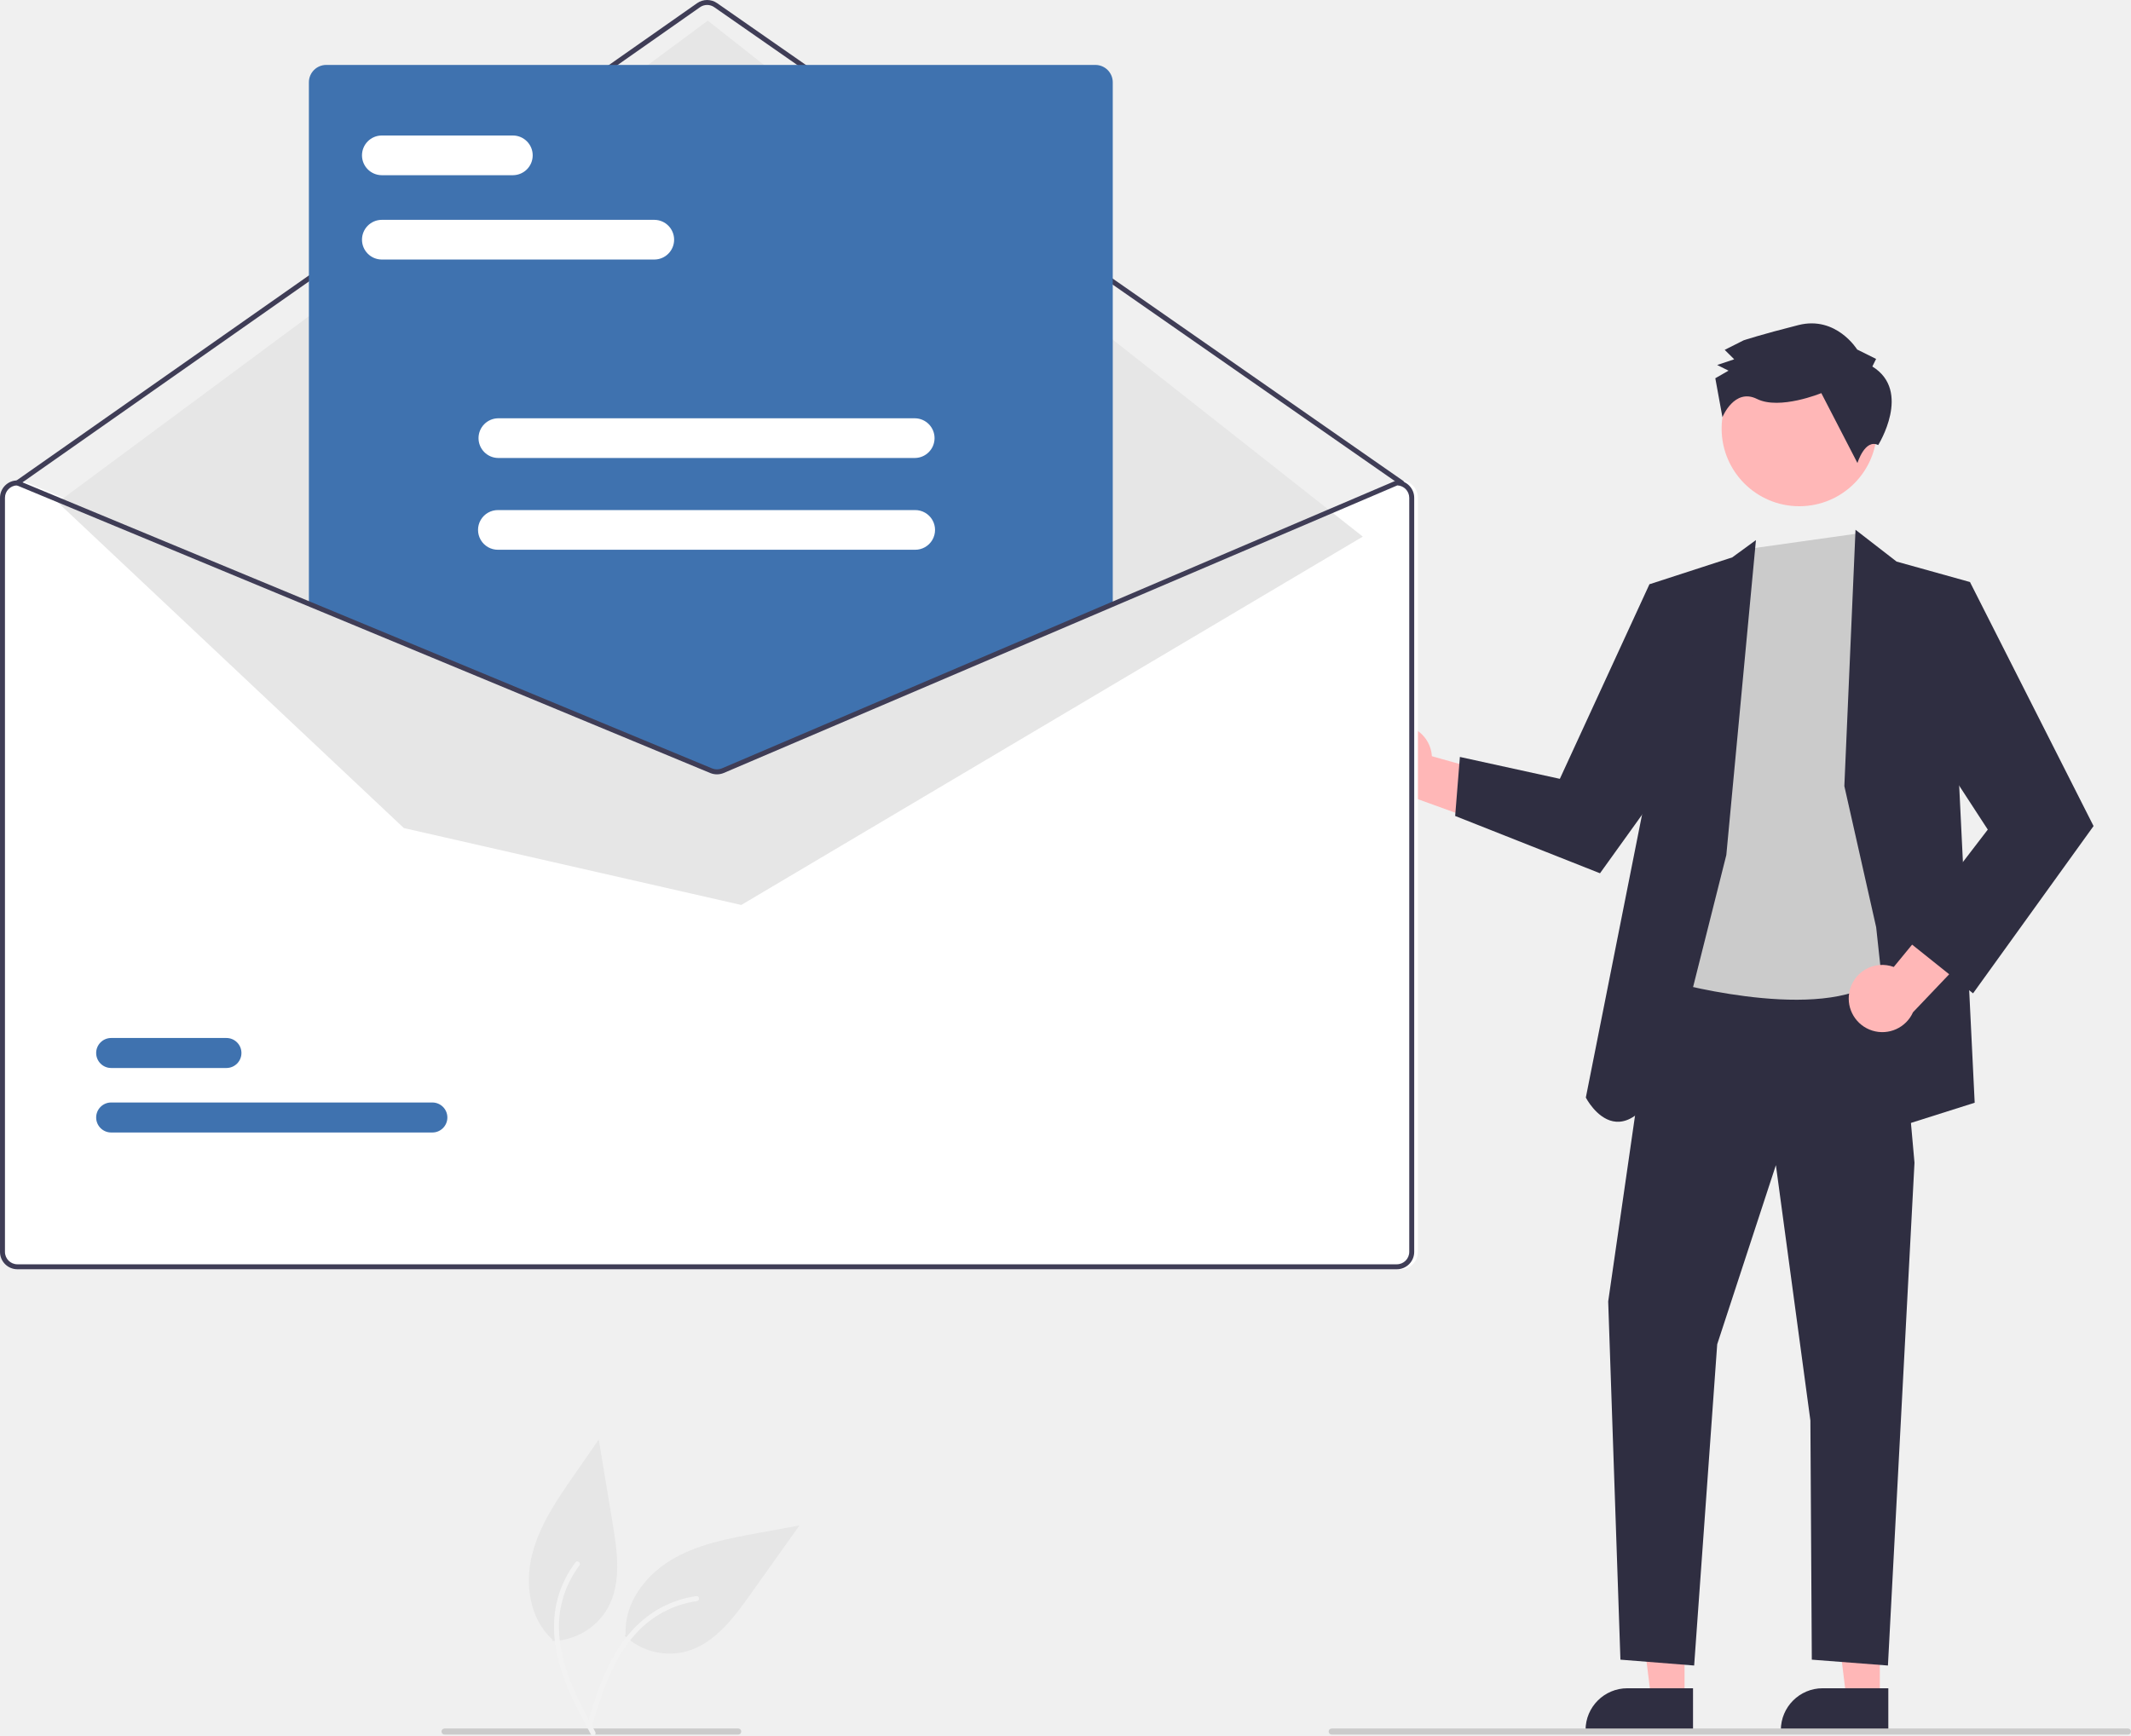
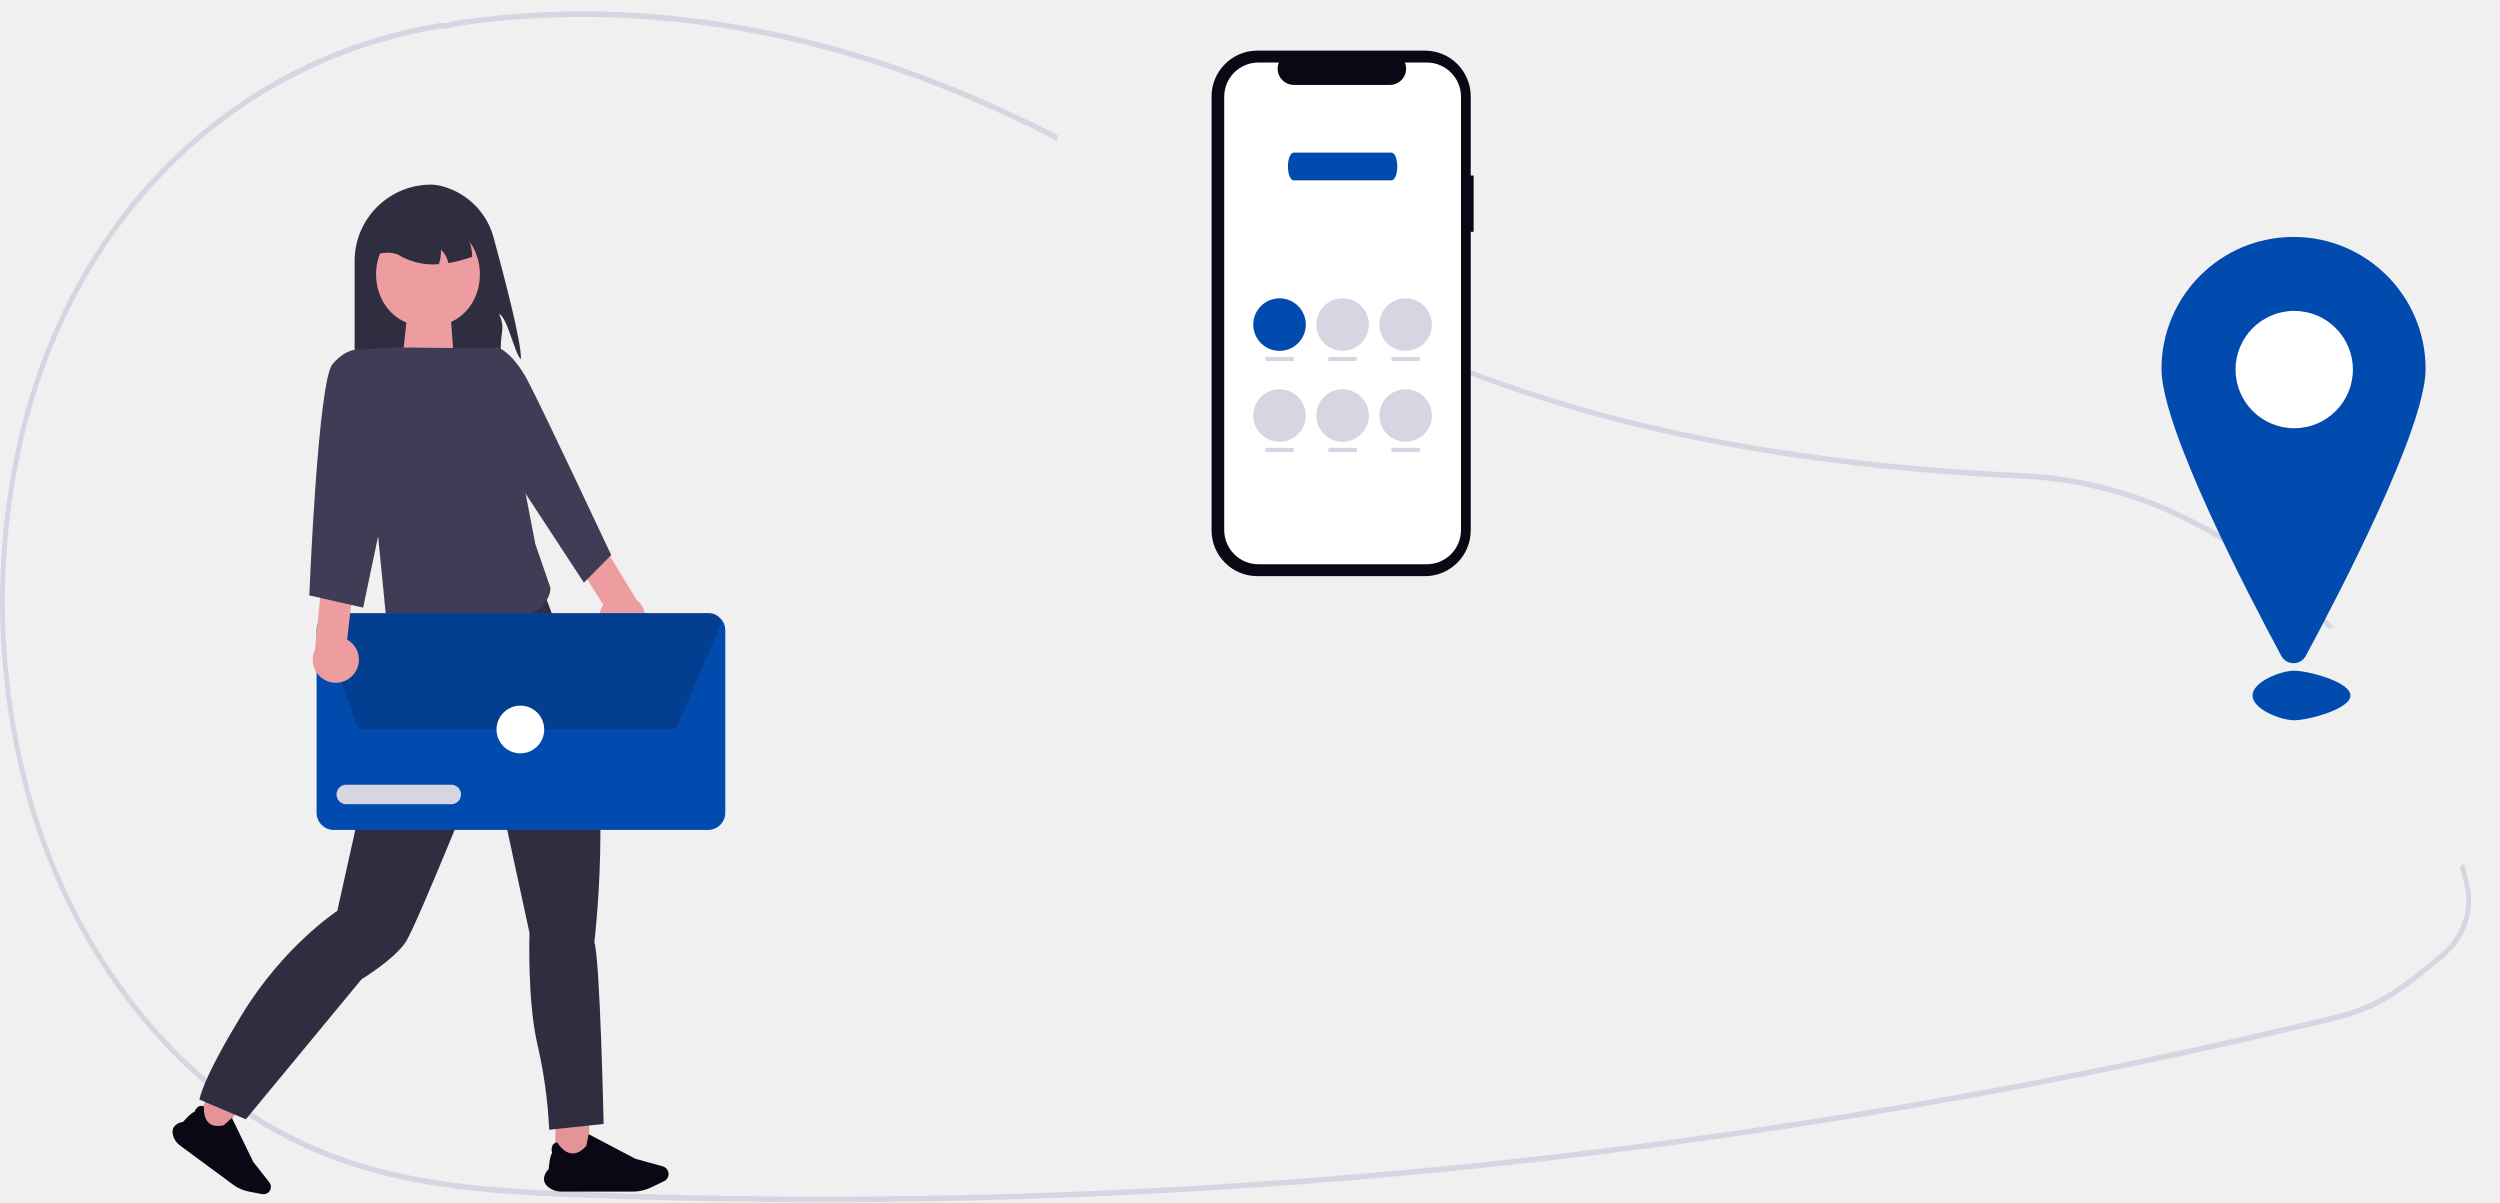
- <svg xmlns="http://www.w3.org/2000/svg" width="703.817" height="573.37" viewBox="0 0 703.817 573.37" role="img" artist="Katerina Limpitsouni" source="https://undraw.co/">
-   <path id="e77d6775-0d6e-4379-8bfc-a6b010ad5ee5-71" data-name="Path 461" d="M454.389,703.636a21.574,21.574,0,0,0,20.509,5.179c9.164-2.601,15.383-10.869,20.903-18.633l16.334-22.959-13.765,2.524c-9.899,1.815-20.044,3.72-28.665,8.914s-15.526,14.466-14.98,24.515" transform="translate(-248.0914 -163.3148)" fill="#e6e6e6" />
-   <path id="a925376f-81ed-452b-bc21-27b5ed1cb659-72" data-name="Path 462" d="M441.594,734.564c2.414-8.231,4.842-16.575,9.104-24.077,3.785-6.662,8.958-12.507,15.781-16.142a35.246,35.246,0,0,1,11.605-3.775c1.058-.149,1.231,1.498.177,1.647a33.507,33.507,0,0,0-18.638,9.166c-5.637,5.515-9.334,12.626-12.068,19.944-1.655,4.425-2.991,8.958-4.32,13.49a.854.854,0,0,1-.946.693.833.833,0,0,1-.693-.946Z" transform="translate(-248.0914 -163.3148)" fill="#f2f2f2" />
-   <path d="M707.405,403.053a11.039,11.039,0,0,1,13.605,10.07l37.764,10.616-15.409,13.346-33.499-12.127a11.099,11.099,0,0,1-2.461-21.905Z" transform="translate(-248.0914 -163.3148)" fill="#ffb7b7" />
-   <polygon points="556.357 561.294 545.349 561.293 540.112 518.835 556.359 518.836 556.357 561.294" fill="#ffb7b7" />
-   <path d="M807.255,735.279l-35.494-.001v-.449A13.816,13.816,0,0,1,785.577,721.014h.001l21.678.001Z" transform="translate(-248.0914 -163.3148)" fill="#2f2e41" />
-   <polygon points="620.859 561.294 609.851 561.293 604.614 518.835 620.86 518.836 620.859 561.294" fill="#ffb7b7" />
-   <path d="M871.757,735.279l-35.494-.001v-.449a13.816,13.816,0,0,1,13.815-13.815h.001l21.678.001Z" transform="translate(-248.0914 -163.3148)" fill="#2f2e41" />
-   <polygon points="547.363 317.603 531.148 429.917 535.188 548.251 559.537 550.19 567.151 444.067 586.533 384.893 597.928 469.245 598.396 548.251 623.539 550.19 632.308 384.09 625.858 311.854 547.363 317.603" fill="#2f2e41" />
-   <circle cx="594.261" cy="141.578" r="25.651" fill="#ffb7b7" />
-   <path d="M826.542,344.496,798.223,487.162s47.678,13.684,68.565,1.051,11.527-51.631,11.527-51.631l-3.825-66.358-7.069-16.781-5.998-13.852Z" transform="translate(-248.0914 -163.3148)" fill="#cbcbcb" />
-   <path d="M818.253,445.764l9.783-104.037-7.823,5.712L792.858,356.322l-1.872,73.246L771.851,525.888s13.677,26.688,30.627-17.464Z" transform="translate(-248.0914 -163.3148)" fill="#2f2e41" />
-   <polygon points="557.931 203.962 544.767 193.007 515.18 257.279 482.164 250.047 480.604 269.546 528.44 288.477 561.038 243.095 557.931 203.962" fill="#2f2e41" />
-   <polygon points="609.144 259.677 612.831 175.005 626.399 185.512 650.63 192.266 647.077 259.677 652.19 364.277 626.786 372.323 619.655 306.32 609.144 259.677" fill="#2f2e41" />
-   <path d="M858.866,491.152a11.039,11.039,0,0,1,14.688-8.412l24.896-30.315,6.029,19.473L879.913,497.7a11.099,11.099,0,0,1-21.047-6.548Z" transform="translate(-248.0914 -163.3148)" fill="#ffb7b7" />
-   <polygon points="634.407 201.665 650.63 192.266 691.451 272.878 651.652 328.143 628.952 309.993 656.516 274.048 631.394 235.44 634.407 201.665" fill="#2f2e41" />
-   <path d="M866.478,284.385l1.244-2.503-6.257-3.109s-6.903-11.232-19.394-8.075-18.111,5.045-18.111,5.045l-6.242,3.141,3.133,3.117-5.62,1.889,3.754,1.865-4.368,2.511,2.352,12.871s3.906-9.762,11.415-6.032,21.243-1.929,21.243-1.929l11.932,23.093s2.462-8.095,6.851-5.937C868.41,310.334,879.623,292.477,866.478,284.385Z" transform="translate(-248.0914 -163.3148)" fill="#2f2e41" />
-   <path d="M710.664,322.019h-.164l-94.071,40.169-128.709,54.96a4.151,4.151,0,0,1-3.18.016L351.75,362.073l-96.382-39.989-.147-.066h-.164a5.742,5.742,0,0,0-5.736,5.736V576.864a5.742,5.742,0,0,0,5.736,5.736H710.664a5.742,5.742,0,0,0,5.736-5.736V327.755A5.742,5.742,0,0,0,710.664,322.019Z" transform="translate(-248.0914 -163.3148)" fill="#fff" />
-   <path d="M711.073,323.658a.817.817,0,0,1-.468-.147L483.982,165.685a4.11,4.11,0,0,0-4.694.008L254.298,323.51a.82.82,0,0,1-.941-1.342L478.347,164.351a5.754,5.754,0,0,1,6.572-.011L711.542,322.166a.82.82,0,0,1-.469,1.492Z" transform="translate(-248.0914 -163.3148)" fill="#3f3d56" />
-   <polygon points="19.063 165.938 233.765 6.817 450.097 177.26 244.827 298.946 133.384 273.544 19.063 165.938" fill="#e6e6e6" />
-   <path d="M390.883,537.422H284.815a4.955,4.955,0,1,1-.015-9.911H390.883a4.955,4.955,0,1,1,.015,9.911Z" transform="translate(-248.0914 -163.3148)" fill="#3f72af" />
-   <path d="M322.869,516.116H284.815a4.955,4.955,0,1,1-.015-9.911h38.07a4.955,4.955,0,0,1,.015,9.911h-.015Z" transform="translate(-248.0914 -163.3148)" fill="#3f72af" />
-   <path d="M484.876,417.881a6.199,6.199,0,0,1-2.351-.461L350.111,362.478V190.499a5.743,5.743,0,0,1,5.736-5.736H609.873a5.743,5.743,0,0,1,5.736,5.736V362.598l-.249.106-128.062,54.689A6.241,6.241,0,0,1,484.876,417.881Z" transform="translate(-248.0914 -163.3148)" fill="#3f72af" />
-   <path d="M709.435,322.019h-.164l-94.071,40.169-128.709,54.96a4.151,4.151,0,0,1-3.18.016l-132.79-55.091-96.382-39.989-.147-.066h-.164a5.742,5.742,0,0,0-5.736,5.736V576.864a5.742,5.742,0,0,0,5.736,5.736H709.435a5.742,5.742,0,0,0,5.736-5.736V327.755A5.742,5.742,0,0,0,709.435,322.019Zm4.097,254.845a4.099,4.099,0,0,1-4.097,4.097H253.827a4.099,4.099,0,0,1-4.097-4.097V327.755a4.106,4.106,0,0,1,3.942-4.097l96.849,40.185,132.159,54.837a5.835,5.835,0,0,0,4.458-.025l128.061-54.689L709.599,323.658a4.11,4.11,0,0,1,3.933,4.097Z" transform="translate(-248.0914 -163.3148)" fill="#3f3d56" />
-   <path d="M464.262,249.049H374.123a6.556,6.556,0,0,1,0-13.111h90.138a6.556,6.556,0,0,1,0,13.111Z" transform="translate(-248.0914 -163.3148)" fill="#fff" />
-   <path d="M417.554,221.188H374.123a6.556,6.556,0,0,1,0-13.111h43.43a6.556,6.556,0,0,1,0,13.111Z" transform="translate(-248.0914 -163.3148)" fill="#fff" />
-   <path d="M550.277,314.604H412.611a6.556,6.556,0,0,1,0-13.111H550.277a6.556,6.556,0,0,1,0,13.111Z" transform="translate(-248.0914 -163.3148)" fill="#fff" />
-   <path d="M550.277,344.924H412.611a6.556,6.556,0,1,1,0-13.111H550.277a6.556,6.556,0,1,1,0,13.111Z" transform="translate(-248.0914 -163.3148)" fill="#fff" />
-   <path d="M950.909,736.315h-263a1,1,0,0,1,0-2h263a1,1,0,0,1,0,2Z" transform="translate(-248.0914 -163.3148)" fill="#cbcbcb" />
-   <path d="M491.909,736.315h-97a1,1,0,1,1,0-2h97a1,1,0,0,1,0,2Z" transform="translate(-248.0914 -163.3148)" fill="#cbcbcb" />
-   <path id="e8398aff-523f-434a-af20-c024070a1d12-73" data-name="Path 461" d="M430.575,705.397a21.574,21.574,0,0,0,18.194-10.791c4.663-8.307,3.243-18.555,1.682-27.952l-4.609-27.797-7.98,11.497c-5.739,8.267-11.588,16.772-14.038,26.534s-.807,21.205,6.666,27.946" transform="translate(-248.0914 -163.3148)" fill="#e6e6e6" />
-   <path id="e2bc4c04-3c78-4f76-9d7c-3717db50fbca-74" data-name="Path 462" d="M443.313,736.348c-4.093-7.539-8.255-15.167-10.523-23.491-2.014-7.393-2.469-15.185-.193-22.574a35.246,35.246,0,0,1,5.566-10.86c.645-.852,1.929.194,1.288,1.043a33.507,33.507,0,0,0-6.752,19.642c-.108,7.885,2.285,15.534,5.507,22.651,1.947,4.305,4.196,8.46,6.45,12.611a.854.854,0,0,1-.182,1.158.833.833,0,0,1-1.158-.182Z" transform="translate(-248.0914 -163.3148)" fill="#f2f2f2" />
+ <svg xmlns="http://www.w3.org/2000/svg" width="960" height="461.66" viewBox="0 0 960 461.66" role="img" artist="Katerina Limpitsouni" source="https://undraw.co/">
+   <g transform="translate(-664 -334.249)">
+     <path d="M433.287,373.054c-2.541-2.438-5.14-16.034-8.385-17.414,2.425,5.36.664,6.779.651,12.661a39.8,39.8,0,0,1-1.161,9.913H369.435v-42.89a29.345,29.345,0,0,1,29.347-29.346,17.515,17.515,0,0,1,4.349.637,27.9,27.9,0,0,1,19.685,19.739C427.005,341.667,433.669,367.158,433.287,373.054Z" transform="translate(430.739 99.166)" fill="#2f2e41" />
+     <path d="M469.024,705.464q-43.451,0-86.772-1.556c-41.267-1.482-83.939-3.014-123.6-25.012-27.745-15.387-52.318-40.074-71.062-71.394a240.224,240.224,0,0,1-27.235-68.281,280.7,280.7,0,0,1,1.023-132.881A236,236,0,0,1,177.2,362.968c28.924-59.9,81.68-100.1,144.74-110.31a7.307,7.307,0,0,1,1.571-.034c.284.015.566.031.854.019l.371-.118a18.123,18.123,0,0,1,2.921-.75c97.256-14.479,200.069,14.817,297.317,84.716,75.192,54.053,174.844,83.16,304.648,88.984l1.843.1c36.135,2.076,71.088,16.973,101.084,43.084,29.607,25.771,51.838,60.155,64.287,99.435,1.531,4.789,2.934,9.774,4.17,14.816a27.953,27.953,0,0,1-7.451,26.506v.009l-.323.332c-.778.774-1.6,1.516-2.434,2.207l-.984.811c-8.3,6.833-14.847,12.231-22.689,16.424a69.758,69.758,0,0,1-16.552,6.249c-31.632,7.712-63.755,14.862-95.476,21.253-61.6,12.421-124.832,22.668-187.926,30.454a2435.954,2435.954,0,0,1-298.148,18.31ZM322.775,254.746a3.771,3.771,0,0,0-.579.039C259.725,264.9,207.469,304.709,178.831,364.012a233.626,233.626,0,0,0-15.668,42.941,278.247,278.247,0,0,0-1.01,131.7,237.918,237.918,0,0,0,26.971,67.628c18.56,31.013,42.881,55.452,70.336,70.677,39.306,21.8,81.777,23.326,122.851,24.8a2432.991,2432.991,0,0,0,384.663-16.742c63.053-7.782,126.24-18.021,187.8-30.435,31.7-6.386,63.8-13.53,95.411-21.238a68.018,68.018,0,0,0,16.154-6.1c7.683-4.108,14.173-9.454,22.389-16.223l.984-.81c.72-.594,1.426-1.23,2.1-1.89l.194-.2c6.752-6.8,9.377-15.783,7.2-24.631h0c-1.223-4.988-2.611-9.92-4.126-14.659-25.432-80.242-91.222-136.95-163.71-141.113l-1.833-.1c-59.293-2.661-111.179-10.031-158.616-22.534C714.3,390.164,664.862,367.7,623.988,338.314,527.11,268.682,424.727,239.5,327.9,253.906a16.608,16.608,0,0,0-2.661.69l-.669.187a10.06,10.06,0,0,1-1.14-.014c-.224-.012-.44-.023-.652-.023Z" transform="translate(511.12 90.445)" fill="#d6d6e3" />
+     <circle cx="54.75" cy="54.75" r="54.75" transform="translate(730.821 565.87)" fill="#f0f0f0" />
+     <circle cx="54.75" cy="54.75" r="54.75" transform="translate(1070.057 334.249)" fill="#f0f0f0" />
+     <rect width="12.972" height="17.173" transform="translate(877.257 762.847)" fill="#e49497" />
+     <path d="M130.489,433.06a4.241,4.241,0,0,1-1.773-2.983,5.464,5.464,0,0,1,1.834-3.942c.028-.394.431-5.317,1.338-6.2a4.29,4.29,0,0,1,.22-3.144,2.207,2.207,0,0,1,1.7-.931h.036l.019.028c.019.036,2.209,3.842,5.5,4.172,1.889.192,3.777-.779,5.62-2.888.064-.156.586-2.722.931-4.419V412.7l17.96,9.433,10.487,2.907a3.051,3.051,0,0,1,.5,5.689l-5.088,2.447a15.959,15.959,0,0,1-6.848,1.559H135.336a7.7,7.7,0,0,1-4.841-1.678Z" transform="translate(744.137 357.091)" fill="#090814" />
+     <rect width="11.98" height="11.98" transform="translate(747.61 771.227) rotate(-143.623)" fill="#e49497" />
+     <path d="M18.58,393a3.912,3.912,0,0,1,.31-3.192,5.021,5.021,0,0,1,3.523-1.922c.237-.279,3.234-3.709,4.387-3.87a3.937,3.937,0,0,1,1.879-2.219,2.02,2.02,0,0,1,1.77.245l.026.017v.034s-.465,4.065,1.8,6.122c1.3,1.177,3.234,1.49,5.758.931.136-.076,1.931-1.7,3.1-2.785l.051-.042,8.171,16.852,6.206,7.909a2.821,2.821,0,0,1,.051,3.413,2.852,2.852,0,0,1-2.793,1.1l-5.123-.973a14.773,14.773,0,0,1-5.953-2.591l-20.5-15.117a7.146,7.146,0,0,1-2.689-3.9Z" transform="translate(711.865 377.197)" fill="#090814" />
+     <path d="M937.122,536.366l-.89,4.448s-2.667,2.668-1.333,4,.889,7.559.889,7.559c-.746,11.35-15.577,75.133-18.229,87.59,0,0-20.452,13.343-36.458,39.57s-16.446,32.9-16.446,32.9L882.437,720l44.455-53.8s12.449-7.559,16.9-14.227S975.8,576.384,975.8,576.384l15.565,72.028s-.889,26.232,3.112,43.133A180.936,180.936,0,0,1,998.929,724l20.894-2.223s-1.333-63.136-3.557-69.806c0,0,9.337-76.919-9.337-107.6l-15.05-40.123-14.74-5.673Z" transform="translate(-124.04 44.067)" fill="#2f2e41" />
+     <path d="M9.694,57.01l1.943-18.228C-6.277,31.206-3.507.4,19.936,0c23.186.4,26.146,30.528,8.889,38.522L30.179,57.01Z" transform="translate(808.413 419.353)" fill="#ed9da0" />
+     <path d="M939.4,419.208l-39.177-.414-13.834.847,11.2,113.648s62-3.272,62.034-22.2l-5.8-16.816Z" transform="translate(-84.267 48.86)" fill="#3f3d56" />
+     <path d="M861.8,535.347a8.814,8.814,0,0,1-3.453-13.065l-10.736-17.041,8.764-9.05L871.2,520.469a8.861,8.861,0,0,1-9.4,14.879Z" transform="translate(37.315 44.209)" fill="#ed9da0" />
+     <path d="M861.557,423.676l7.691-5.068s5.935,1.331,12.248,13.472,31.769,66.425,31.769,66.425L902.8,509.126,874.886,466.54Z" transform="translate(-14.572 48.872)" fill="#3f3d56" />
+     <circle cx="54.75" cy="54.75" r="54.75" transform="translate(1514.5 574.458)" fill="#f0f0f0" />
+     <circle cx="9.151" cy="9.151" r="9.151" transform="translate(1190.519 476.72)" fill="#fff" />
+     <path d="M436.109,279.426c0,22.744-33.451,86.889-46.015,110.178a5.33,5.33,0,0,1-9.386,0c-12.564-23.289-46.015-87.432-46.015-110.178a50.708,50.708,0,1,1,101.416,0Z" transform="translate(1159.319 196.513)" fill="#024BAE" />
+     <ellipse cx="22.528" cy="22.528" rx="22.528" ry="22.528" transform="translate(1522.454 453.636)" fill="#fff" />
+     <path d="M9.52,0c5.253,0,21.586,4.259,21.586,9.512S14.773,19.023,9.52,19.023-6.492,14.765-6.492,9.512,4.266,0,9.52,0Z" transform="translate(1535.462 591.805)" fill="#024BAE" />
+     <path d="M405.326,335.946a9.8,9.8,0,0,0-2.864-5.192,13.37,13.37,0,0,1-.774,5.6,25.835,25.835,0,0,1-14.2-2.812c-3.289-2.232-7.475-2.038-12.351,0A18.057,18.057,0,0,1,393.2,315.487h3.223a18.062,18.062,0,0,1,18.059,18.056A53.769,53.769,0,0,1,405.326,335.946Z" transform="translate(430.838 99.331)" fill="#2f2e41" />
+     <g transform="translate(1129.245 353.689)">
+       <g transform="translate(0 0)">
+         <path d="M366.985,127.146h-1.11V96.771a17.58,17.58,0,0,0-17.58-17.58H283.942a17.58,17.58,0,0,0-17.58,17.58V263.41a17.58,17.58,0,0,0,17.58,17.581H348.3a17.581,17.581,0,0,0,17.581-17.581V148.767h1.11Z" transform="translate(-266.362 -79.19)" fill="#090814" />
+         <path d="M361.643,95.686h-8.4a6.237,6.237,0,0,1-5.776,8.593H310.6a6.237,6.237,0,0,1-5.776-8.593h-7.844a13.129,13.129,0,0,0-13.129,13.129V275.21a13.129,13.129,0,0,0,13.129,13.129h64.663a13.129,13.129,0,0,0,13.129-13.129V108.815a13.129,13.129,0,0,0-13.126-13.129Z" transform="translate(-278.998 -91.111)" fill="#fff" />
+       </g>
+       <circle cx="10.089" cy="10.089" r="10.089" transform="translate(16.008 95.111)" fill="#024BAE" />
+       <circle cx="10.089" cy="10.089" r="10.089" transform="translate(40.222 95.111)" fill="#d6d6e3" />
+       <circle cx="10.089" cy="10.089" r="10.089" transform="translate(64.437 95.111)" fill="#d6d6e3" />
+       <circle cx="10.089" cy="10.089" r="10.089" transform="translate(16.008 130.022)" fill="#d6d6e3" />
+       <circle cx="10.089" cy="10.089" r="10.089" transform="translate(40.222 130.022)" fill="#d6d6e3" />
+       <circle cx="10.089" cy="10.089" r="10.089" transform="translate(64.437 130.022)" fill="#d6d6e3" />
+       <path d="M849.335,189.5H838.966c-.187,0-.338-.355-.338-.793s.151-.793.338-.793h10.369c.187,0,.338.355.338.793s-.151.793-.338.793Z" transform="translate(-818.053 -70.299)" fill="#d6d6e3" />
+       <path d="M849.335,189.5H838.966c-.187,0-.338-.355-.338-.793s.151-.793.338-.793h10.369c.187,0,.338.355.338.793s-.151.793-.338.793Z" transform="translate(-793.839 -70.299)" fill="#d6d6e3" />
+       <path d="M849.335,189.5H838.966c-.187,0-.338-.355-.338-.793s.151-.793.338-.793h10.369c.187,0,.338.355.338.793s-.151.793-.338.793Z" transform="translate(-769.625 -70.299)" fill="#d6d6e3" />
+       <path d="M849.335,189.5H838.966c-.187,0-.338-.355-.338-.793s.151-.793.338-.793h10.369c.187,0,.338.355.338.793s-.151.793-.338.793Z" transform="translate(-818.053 -35.387)" fill="#d6d6e3" />
+       <path d="M849.335,189.5H838.966c-.187,0-.338-.355-.338-.793s.151-.793.338-.793h10.369c.187,0,.338.355.338.793s-.151.793-.338.793Z" transform="translate(-793.839 -35.387)" fill="#d6d6e3" />
+       <path d="M849.335,189.5H838.966c-.187,0-.338-.355-.338-.793s.151-.793.338-.793h10.369c.187,0,.338.355.338.793s-.151.793-.338.793Z" transform="translate(-769.625 -35.387)" fill="#d6d6e3" />
+       <path d="M211.45,231.132c-1.216,0-2.2,2.382-2.2,5.32s.986,5.32,2.2,5.32h37.6c1.216,0,2.2-2.382,2.2-5.32s-.986-5.32-2.2-5.32Z" transform="translate(-179.937 -191.968)" fill="#024BAE" />
+     </g>
+     <g transform="translate(785.572 569.688)">
+       <path d="M383.344,414.5H239.657a6.634,6.634,0,0,1-6.627-6.627V337.866a6.634,6.634,0,0,1,6.627-6.627H383.344a6.634,6.634,0,0,1,6.627,6.627v70.012a6.634,6.634,0,0,1-6.627,6.627Z" transform="translate(-233.03 -331.239)" fill="#024BAE" />
+       <path d="M370.659,375.933H253.747a3.682,3.682,0,0,1-3.462-2.441l-13.232-37.124a3.675,3.675,0,0,1,3.456-4.909l146.142-.2h.005a3.675,3.675,0,0,1,3.378,5.122l-.2-.086.2.086-16,37.328a3.67,3.67,0,0,1-3.378,2.227Z" transform="translate(-235.179 -331.248)" fill="#090814" opacity="0.197" />
+       <path d="M294.643,489.875H254.328a3.745,3.745,0,0,1,0-7.491h40.314a3.745,3.745,0,0,1,0,7.491Z" transform="translate(-242.931 -416.493)" fill="#d6d6e3" />
+       <circle cx="9.155" cy="9.155" r="9.155" transform="translate(69.097 35.53)" fill="#fff" />
+     </g>
+     <path d="M980.369,549.891a8.814,8.814,0,0,0-2.538-13.274l2.3-20.007-11.818-4.366-2.857,28.3a8.861,8.861,0,0,0,14.908,9.345Z" transform="translate(-180.526 43.246)" fill="#ed9da0" />
+     <path d="M976.2,429.482l-6.975-9.75s-4.774-1.059-10.413,5.52-8.929,88.822-8.929,88.822l20.678,4.7L982.784,460.5Z" transform="translate(-167.112 48.807)" fill="#3f3d56" />
+   </g>
</svg>
